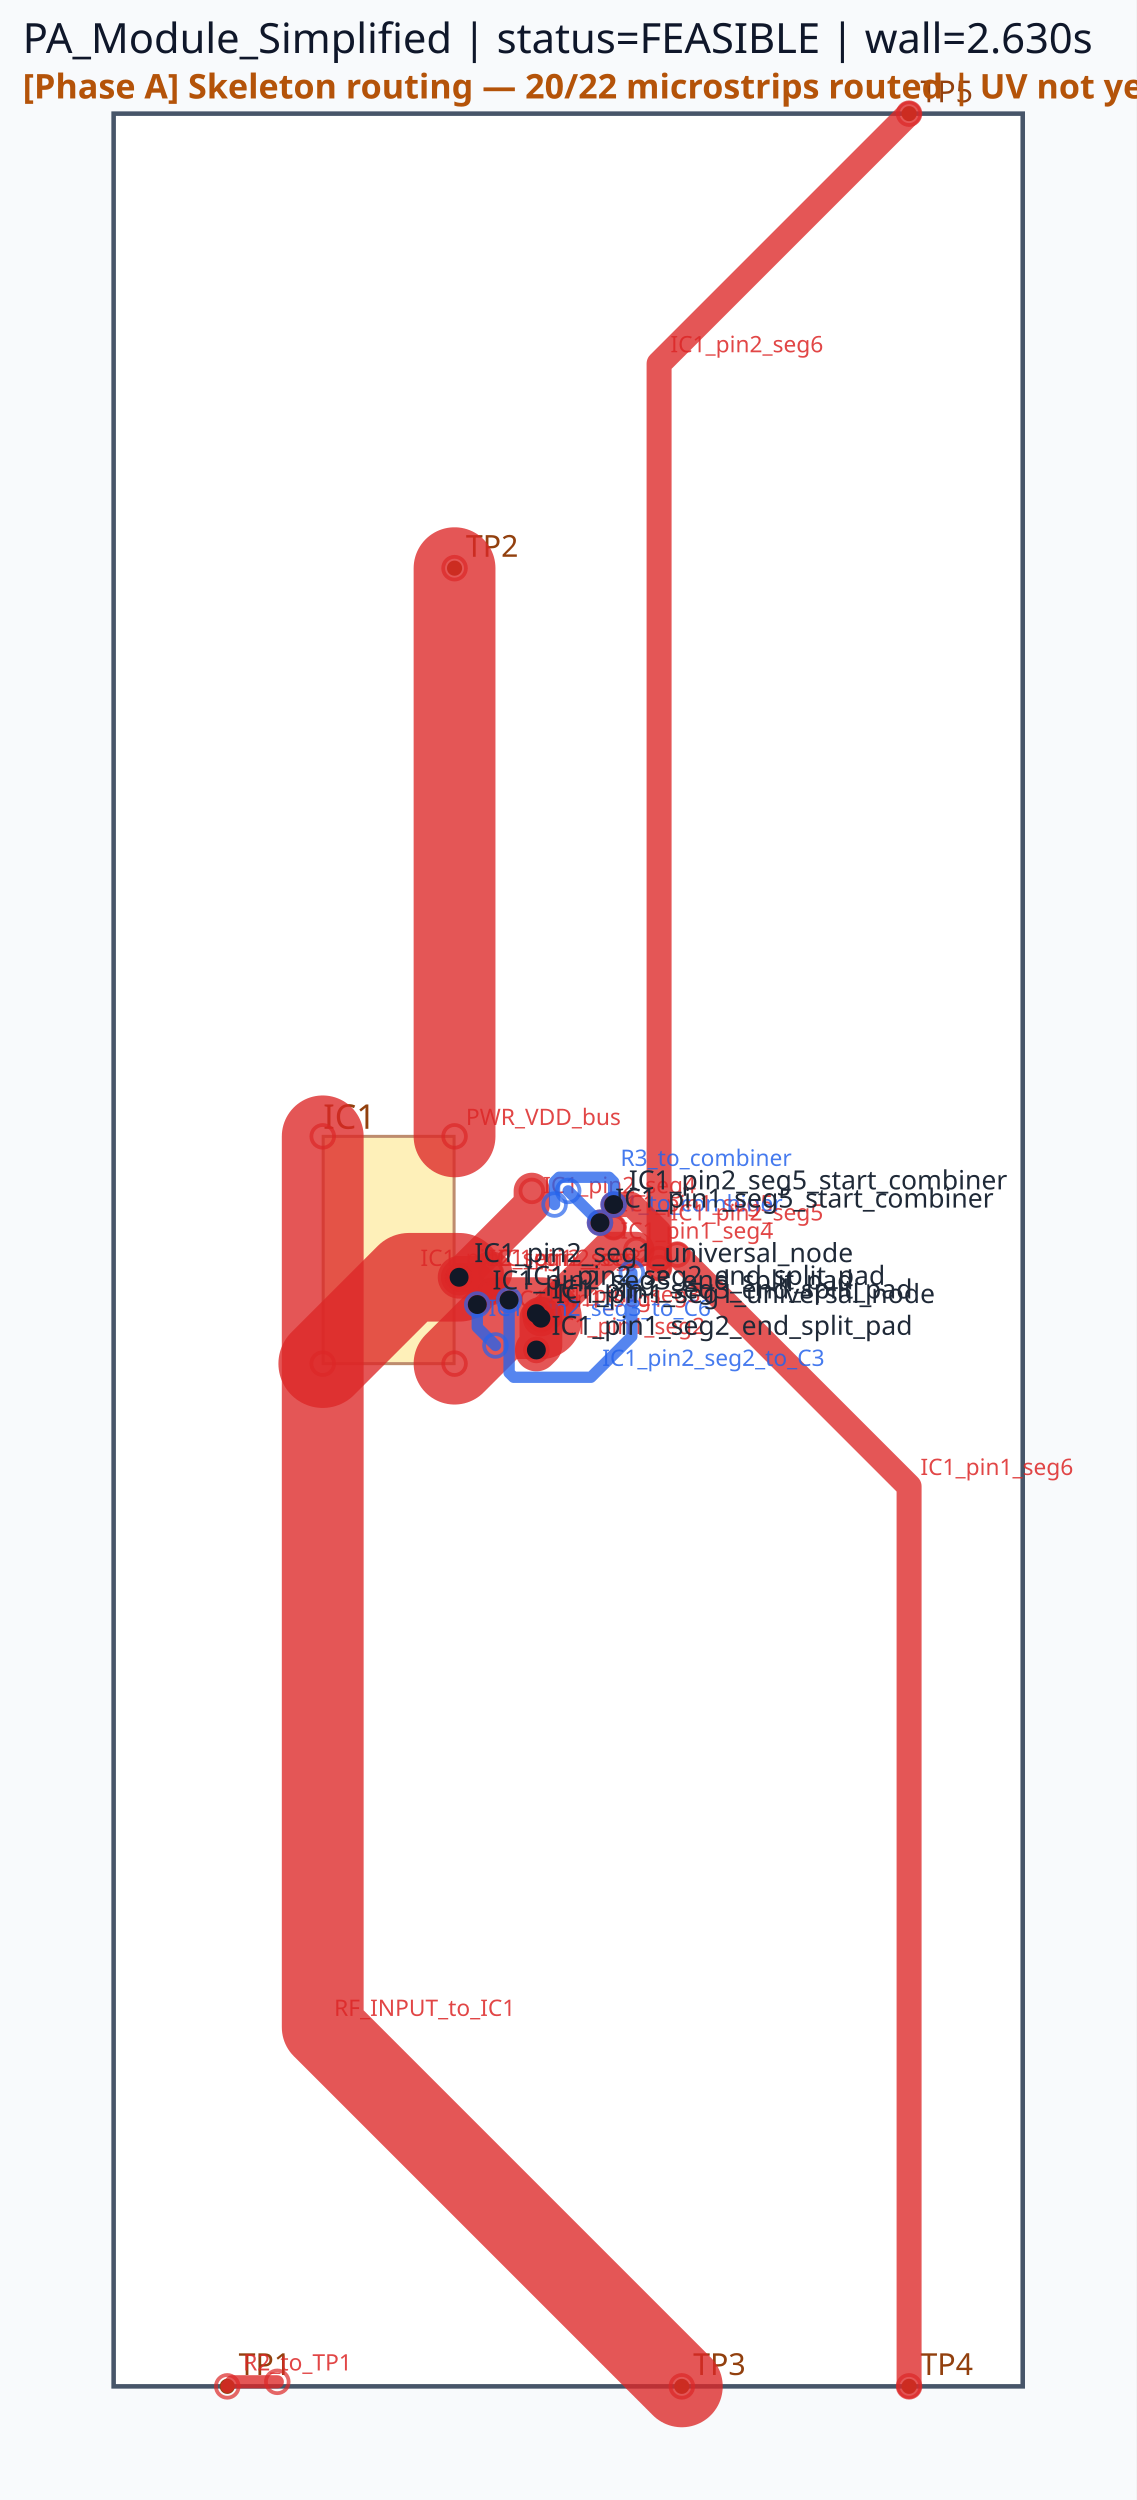
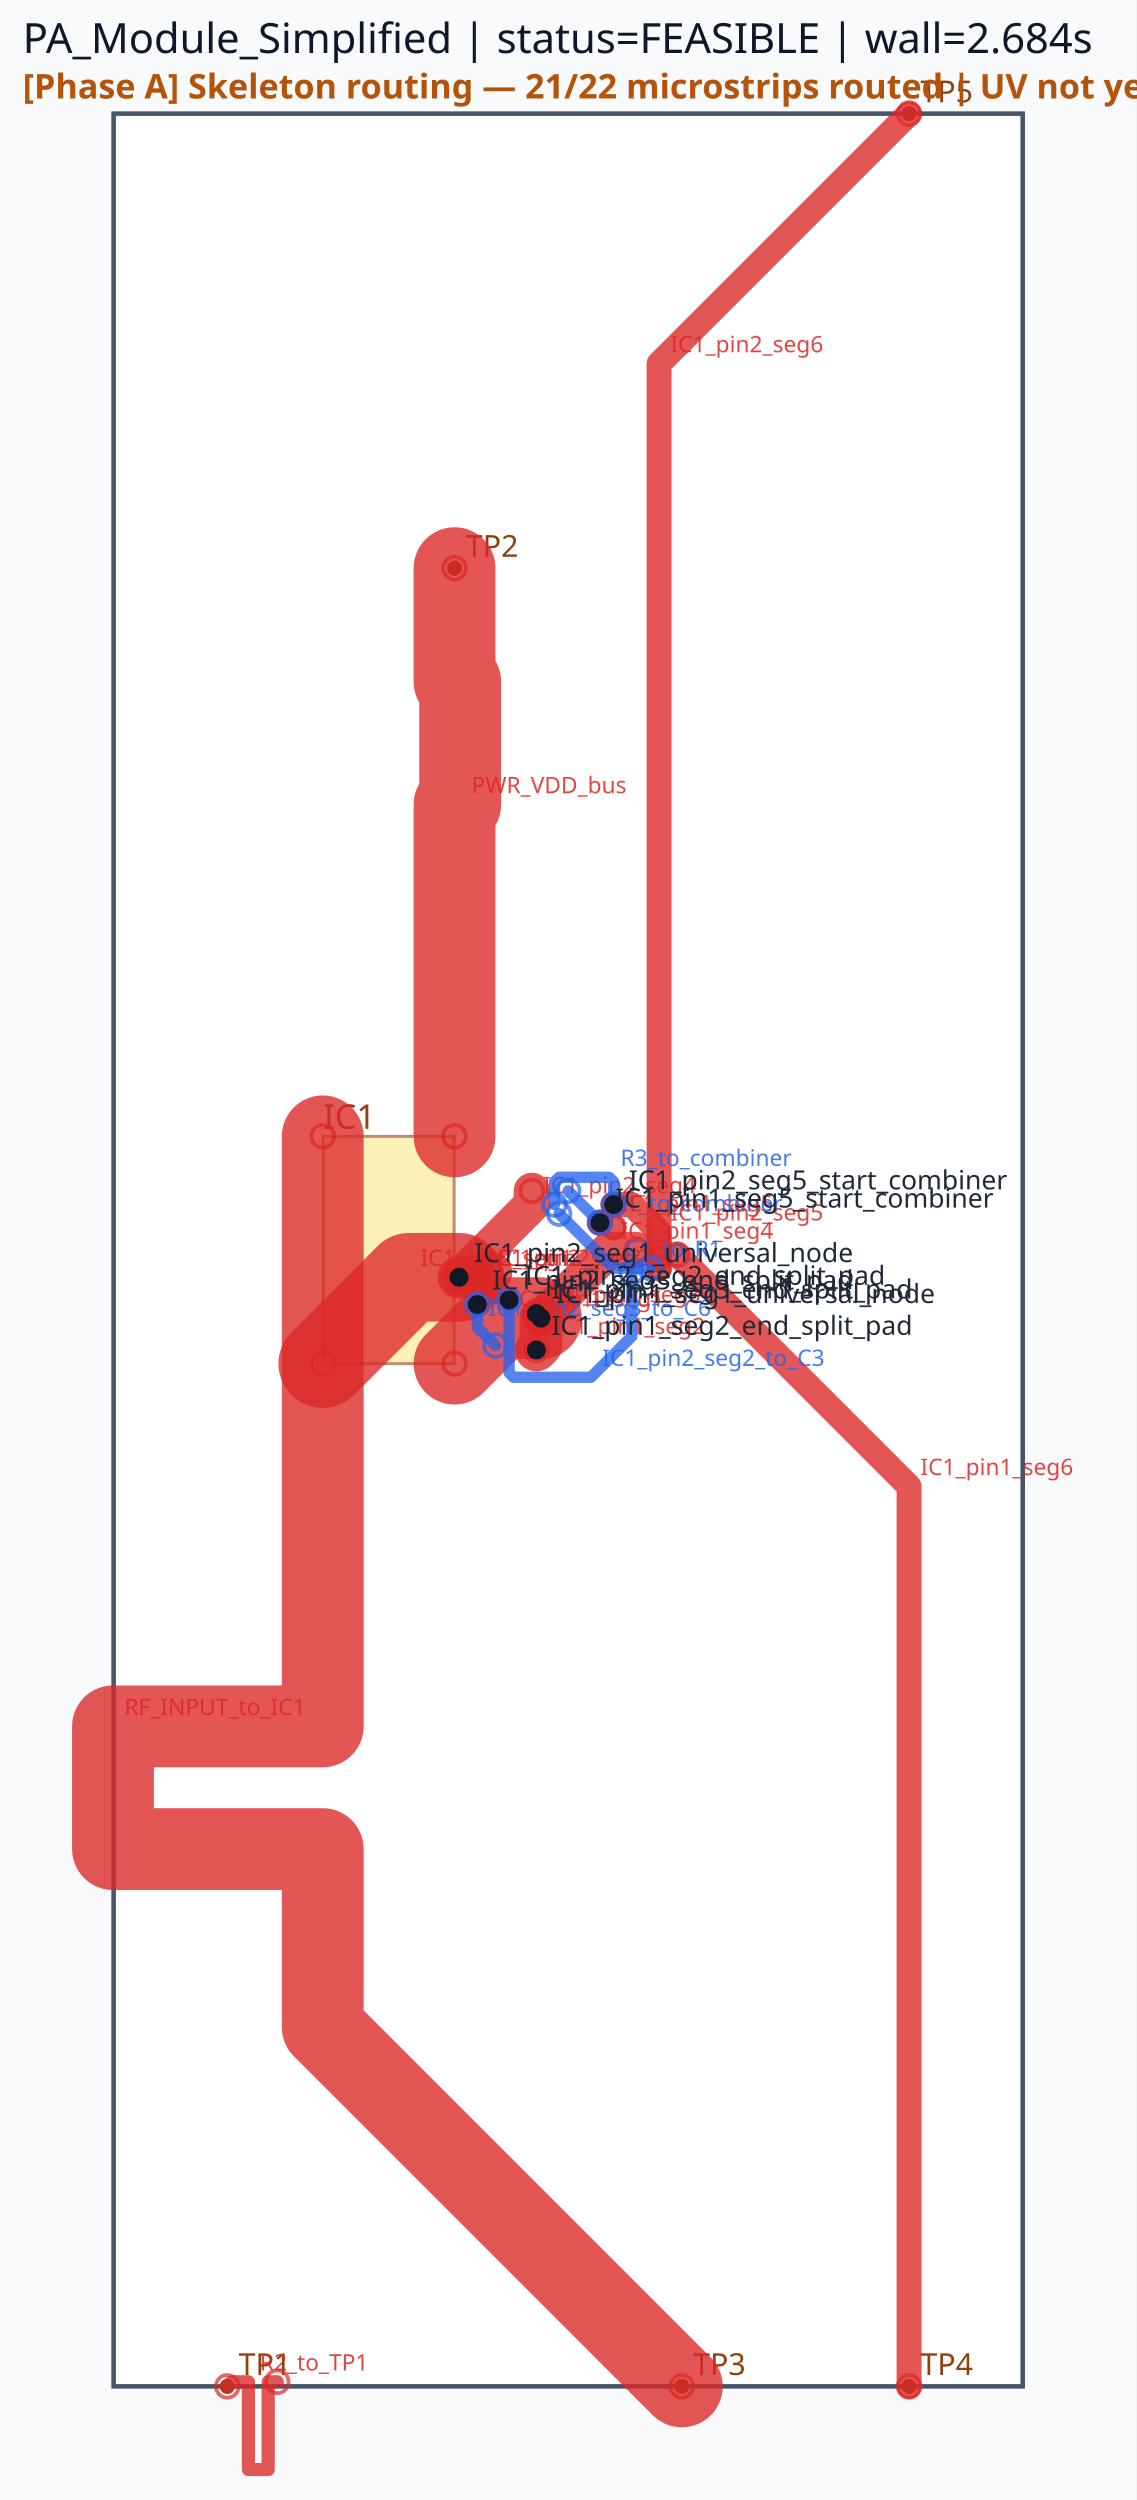
<svg xmlns="http://www.w3.org/2000/svg" viewBox="0 0 300.0 660.0" width="300.0" height="660.0">
  <rect x="0" y="0" width="100%" height="100%" fill="#f8fafc" />
  <rect x="30.00" y="30.00" width="240.00" height="600.00" fill="#ffffff" stroke="#475569" stroke-width="1.2" />
  <rect x="85.32" y="300.00" width="34.56" height="60.00" fill="#fde68a" stroke="#92400e" stroke-width="0.8" opacity="0.6" />
  <text x="85.32" y="298.00" font-family="sans-serif" font-size="9" fill="#92400e">IC1</text>
  <circle cx="60.00" cy="630.00" r="2" fill="#92400e" />
  <text x="63.00" y="627.00" font-family="sans-serif" font-size="8" fill="#92400e">TP1</text>
  <circle cx="120.00" cy="150.00" r="2" fill="#92400e" />
  <text x="123.00" y="147.00" font-family="sans-serif" font-size="8" fill="#92400e">TP2</text>
  <circle cx="180.00" cy="630.00" r="2" fill="#92400e" />
  <text x="183.00" y="627.00" font-family="sans-serif" font-size="8" fill="#92400e">TP3</text>
  <circle cx="240.00" cy="630.00" r="2" fill="#92400e" />
  <text x="243.00" y="627.00" font-family="sans-serif" font-size="8" fill="#92400e">TP4</text>
  <circle cx="240.00" cy="30.00" r="2" fill="#92400e" />
  <text x="243.00" y="27.00" font-family="sans-serif" font-size="8" fill="#92400e">TP5</text>
  <polyline points="85.20,360.00 108.00,337.20 121.20,337.20" fill="none" stroke="#dc2626" stroke-width="23.40" stroke-linecap="round" stroke-linejoin="round" opacity="0.78" />
  <circle cx="85.20" cy="360.00" r="3" fill="none" stroke="#dc2626" stroke-width="1.0" opacity="0.7" />
  <circle cx="121.20" cy="337.20" r="3" fill="none" stroke="#dc2626" stroke-width="1.0" opacity="0.7" />
  <text x="111.00" y="334.20" font-family="sans-serif" font-size="6" fill="#dc2626" opacity="0.85">IC1_pin2_seg1</text>
  <polyline points="120.00,360.00 132.00,348.00 142.80,348.00" fill="none" stroke="#dc2626" stroke-width="21.60" stroke-linecap="round" stroke-linejoin="round" opacity="0.78" />
  <circle cx="120.00" cy="360.00" r="3" fill="none" stroke="#dc2626" stroke-width="1.0" opacity="0.7" />
  <circle cx="142.80" cy="348.00" r="3" fill="none" stroke="#dc2626" stroke-width="1.0" opacity="0.7" />
  <text x="135.00" y="345.00" font-family="sans-serif" font-size="6" fill="#dc2626" opacity="0.85">IC1_pin1_seg1</text>
  <polyline points="142.80,348.00 160.80,330.00 168.00,330.00" fill="none" stroke="#dc2626" stroke-width="9.60" stroke-linecap="round" stroke-linejoin="round" opacity="0.78" />
  <circle cx="142.80" cy="348.00" r="3" fill="none" stroke="#dc2626" stroke-width="1.0" opacity="0.7" />
  <circle cx="168.00" cy="330.00" r="3" fill="none" stroke="#dc2626" stroke-width="1.0" opacity="0.7" />
  <text x="163.80" y="327.00" font-family="sans-serif" font-size="6" fill="#dc2626" opacity="0.85">IC1_pin1_seg4</text>
  <polyline points="121.20,337.20 140.40,318.00 140.40,314.40" fill="none" stroke="#dc2626" stroke-width="9.60" stroke-linecap="round" stroke-linejoin="round" opacity="0.78" />
  <circle cx="121.20" cy="337.20" r="3" fill="none" stroke="#dc2626" stroke-width="1.0" opacity="0.7" />
  <circle cx="140.40" cy="314.40" r="3" fill="none" stroke="#dc2626" stroke-width="1.0" opacity="0.7" />
  <text x="143.40" y="315.00" font-family="sans-serif" font-size="6" fill="#dc2626" opacity="0.85">IC1_pin2_seg4</text>
  <polyline points="121.20,337.20 128.40,337.20 129.60,336.00" fill="none" stroke="#dc2626" stroke-width="11.28" stroke-linecap="round" stroke-linejoin="round" opacity="0.78" />
  <circle cx="121.20" cy="337.20" r="3" fill="none" stroke="#dc2626" stroke-width="1.0" opacity="0.7" />
  <circle cx="129.60" cy="336.00" r="3" fill="none" stroke="#dc2626" stroke-width="1.0" opacity="0.7" />
  <text x="131.40" y="334.20" font-family="sans-serif" font-size="6" fill="#dc2626" opacity="0.85">IC1_pin2_seg2</text>
  <polyline points="158.40,322.80 160.80,322.80 162.00,324.00" fill="none" stroke="#dc2626" stroke-width="6.60" stroke-linecap="round" stroke-linejoin="round" opacity="0.78" />
  <circle cx="158.40" cy="322.80" r="3" fill="none" stroke="#dc2626" stroke-width="1.0" opacity="0.7" />
  <circle cx="162.00" cy="324.00" r="3" fill="none" stroke="#dc2626" stroke-width="1.0" opacity="0.7" />
  <text x="163.80" y="319.80" font-family="sans-serif" font-size="6" fill="#dc2626" opacity="0.85">IC1_pin1_seg5</text>
  <polyline points="121.20,337.20 126.00,337.20 129.60,340.80" fill="none" stroke="#dc2626" stroke-width="7.62" stroke-linecap="round" stroke-linejoin="round" opacity="0.78" />
  <circle cx="121.20" cy="337.20" r="3" fill="none" stroke="#dc2626" stroke-width="1.0" opacity="0.7" />
  <circle cx="129.60" cy="340.80" r="3" fill="none" stroke="#dc2626" stroke-width="1.0" opacity="0.7" />
  <text x="129.00" y="334.20" font-family="sans-serif" font-size="6" fill="#dc2626" opacity="0.85">IC1_pin2_seg3</text>
-   <polyline points="180.00,630.00 85.20,535.20 85.20,300.00" fill="none" stroke="#dc2626" stroke-width="21.60" stroke-linecap="round" stroke-linejoin="round" opacity="0.78" />
+   <polyline points="180.00,630.00 85.20,535.20 85.20,488.16 29.83,488.16 29.83,455.76 85.20,455.76 85.20,347.04 85.20,300.00" fill="none" stroke="#dc2626" stroke-width="21.60" stroke-linecap="round" stroke-linejoin="round" opacity="0.78" />
  <circle cx="180.00" cy="630.00" r="3" fill="none" stroke="#dc2626" stroke-width="1.0" opacity="0.7" />
  <circle cx="85.20" cy="300.00" r="3" fill="none" stroke="#dc2626" stroke-width="1.0" opacity="0.7" />
-   <text x="88.20" y="532.20" font-family="sans-serif" font-size="6" fill="#dc2626" opacity="0.85">RF_INPUT_to_IC1</text>
-   <polyline points="120.00,150.00 120.00,300.00" fill="none" stroke="#dc2626" stroke-width="21.60" stroke-linecap="round" stroke-linejoin="round" opacity="0.78" />
+   <text x="32.83" y="452.76" font-family="sans-serif" font-size="6" fill="#dc2626" opacity="0.85">RF_INPUT_to_IC1</text>
+   <polyline points="120.00,150.00 120.00,180.00 121.50,180.00 121.50,212.40 120.00,212.40 120.00,270.00 120.00,300.00" fill="none" stroke="#dc2626" stroke-width="21.60" stroke-linecap="round" stroke-linejoin="round" opacity="0.78" />
  <circle cx="120.00" cy="150.00" r="3" fill="none" stroke="#dc2626" stroke-width="1.0" opacity="0.7" />
  <circle cx="120.00" cy="300.00" r="3" fill="none" stroke="#dc2626" stroke-width="1.0" opacity="0.7" />
-   <text x="123.00" y="297.00" font-family="sans-serif" font-size="6" fill="#dc2626" opacity="0.85">PWR_VDD_bus</text>
+   <text x="124.50" y="209.40" font-family="sans-serif" font-size="6" fill="#dc2626" opacity="0.85">PWR_VDD_bus</text>
  <polyline points="178.80,331.20 240.00,392.40 240.00,630.00" fill="none" stroke="#dc2626" stroke-width="6.60" stroke-linecap="round" stroke-linejoin="round" opacity="0.78" />
  <circle cx="178.80" cy="331.20" r="3" fill="none" stroke="#dc2626" stroke-width="1.0" opacity="0.7" />
  <circle cx="240.00" cy="630.00" r="3" fill="none" stroke="#dc2626" stroke-width="1.0" opacity="0.7" />
  <text x="243.00" y="389.40" font-family="sans-serif" font-size="6" fill="#dc2626" opacity="0.85">IC1_pin1_seg6</text>
  <polyline points="174.00,332.40 174.00,96.00 240.00,30.00" fill="none" stroke="#dc2626" stroke-width="6.60" stroke-linecap="round" stroke-linejoin="round" opacity="0.78" />
  <circle cx="174.00" cy="332.40" r="3" fill="none" stroke="#dc2626" stroke-width="1.0" opacity="0.7" />
  <circle cx="240.00" cy="30.00" r="3" fill="none" stroke="#dc2626" stroke-width="1.0" opacity="0.7" />
  <text x="177.00" y="93.00" font-family="sans-serif" font-size="6" fill="#dc2626" opacity="0.85">IC1_pin2_seg6</text>
-   <polyline points="73.20,628.80 61.20,628.80 60.00,630.00" fill="none" stroke="#dc2626" stroke-width="3.48" stroke-linecap="round" stroke-linejoin="round" opacity="0.78" />
+   <polyline points="73.20,628.80 70.80,628.80 70.80,651.95 65.58,651.95 65.58,628.80 63.60,628.80 61.20,628.80 60.00,630.00" fill="none" stroke="#dc2626" stroke-width="3.48" stroke-linecap="round" stroke-linejoin="round" opacity="0.78" />
  <circle cx="73.20" cy="628.80" r="3" fill="none" stroke="#dc2626" stroke-width="1.0" opacity="0.7" />
  <circle cx="60.00" cy="630.00" r="3" fill="none" stroke="#dc2626" stroke-width="1.0" opacity="0.7" />
-   <text x="64.20" y="625.80" font-family="sans-serif" font-size="6" fill="#dc2626" opacity="0.85">R2_to_TP1</text>
+   <text x="68.58" y="625.80" font-family="sans-serif" font-size="6" fill="#dc2626" opacity="0.85">R2_to_TP1</text>
  <polyline points="150.00,314.40 158.40,322.80" fill="none" stroke="#2563eb" stroke-width="3.00" stroke-linecap="round" stroke-linejoin="round" opacity="0.78" />
  <circle cx="150.00" cy="314.40" r="3" fill="none" stroke="#2563eb" stroke-width="1.0" opacity="0.7" />
  <circle cx="158.40" cy="322.80" r="3" fill="none" stroke="#2563eb" stroke-width="1.0" opacity="0.7" />
  <text x="161.40" y="319.80" font-family="sans-serif" font-size="6" fill="#2563eb" opacity="0.85">R1_to_combiner</text>
  <polyline points="126.00,344.40 126.00,350.40 130.80,355.20" fill="none" stroke="#2563eb" stroke-width="3.00" stroke-linecap="round" stroke-linejoin="round" opacity="0.78" />
  <circle cx="126.00" cy="344.40" r="3" fill="none" stroke="#2563eb" stroke-width="1.0" opacity="0.7" />
  <circle cx="130.80" cy="355.20" r="3" fill="none" stroke="#2563eb" stroke-width="1.0" opacity="0.7" />
  <text x="129.00" y="347.40" font-family="sans-serif" font-size="6" fill="#2563eb" opacity="0.85">IC1_pin2_seg3_to_C6</text>
  <polyline points="162.00,318.00 166.80,318.00 174.00,325.20 174.00,334.80" fill="none" stroke="#dc2626" stroke-width="6.60" stroke-linecap="round" stroke-linejoin="round" opacity="0.78" />
  <circle cx="162.00" cy="318.00" r="3" fill="none" stroke="#dc2626" stroke-width="1.0" opacity="0.7" />
  <circle cx="174.00" cy="334.80" r="3" fill="none" stroke="#dc2626" stroke-width="1.0" opacity="0.7" />
  <text x="177.00" y="322.20" font-family="sans-serif" font-size="6" fill="#dc2626" opacity="0.85">IC1_pin2_seg5</text>
  <polyline points="142.80,348.00 141.60,346.80" fill="none" stroke="#dc2626" stroke-width="7.62" stroke-linecap="round" stroke-linejoin="round" opacity="0.78" />
  <circle cx="142.80" cy="348.00" r="3" fill="none" stroke="#dc2626" stroke-width="1.0" opacity="0.7" />
  <circle cx="141.60" cy="346.80" r="3" fill="none" stroke="#dc2626" stroke-width="1.0" opacity="0.7" />
  <text x="144.60" y="343.80" font-family="sans-serif" font-size="6" fill="#dc2626" opacity="0.85">IC1_pin1_seg3</text>
  <polyline points="142.80,348.00 142.80,355.20 141.60,356.40" fill="none" stroke="#dc2626" stroke-width="11.28" stroke-linecap="round" stroke-linejoin="round" opacity="0.78" />
  <circle cx="142.80" cy="348.00" r="3" fill="none" stroke="#dc2626" stroke-width="1.0" opacity="0.7" />
  <circle cx="141.60" cy="356.40" r="3" fill="none" stroke="#dc2626" stroke-width="1.0" opacity="0.7" />
  <text x="145.80" y="352.20" font-family="sans-serif" font-size="6" fill="#dc2626" opacity="0.85">IC1_pin1_seg2</text>
  <polyline points="134.40,343.20 134.40,362.40 135.60,363.60 156.00,363.60 166.80,352.80 166.80,336.00" fill="none" stroke="#2563eb" stroke-width="3.00" stroke-linecap="round" stroke-linejoin="round" opacity="0.78" />
  <circle cx="134.40" cy="343.20" r="3" fill="none" stroke="#2563eb" stroke-width="1.0" opacity="0.7" />
  <circle cx="166.80" cy="336.00" r="3" fill="none" stroke="#2563eb" stroke-width="1.0" opacity="0.7" />
  <text x="159.00" y="360.60" font-family="sans-serif" font-size="6" fill="#2563eb" opacity="0.85">IC1_pin2_seg2_to_C3</text>
  <polyline points="146.40,318.00 146.40,312.00 147.60,310.80 160.80,310.80 162.00,312.00 162.00,318.00" fill="none" stroke="#2563eb" stroke-width="3.00" stroke-linecap="round" stroke-linejoin="round" opacity="0.78" />
  <circle cx="146.40" cy="318.00" r="3" fill="none" stroke="#2563eb" stroke-width="1.0" opacity="0.7" />
  <circle cx="162.00" cy="318.00" r="3" fill="none" stroke="#2563eb" stroke-width="1.0" opacity="0.7" />
  <text x="163.80" y="307.80" font-family="sans-serif" font-size="6" fill="#2563eb" opacity="0.85">R3_to_combiner</text>
+   <polyline points="171.60,334.80 162.00,334.80 147.60,320.40" fill="none" stroke="#2563eb" stroke-width="3.00" stroke-linecap="round" stroke-linejoin="round" opacity="0.78" />
+   <circle cx="171.60" cy="334.80" r="3" fill="none" stroke="#2563eb" stroke-width="1.0" opacity="0.7" />
+   <circle cx="147.60" cy="320.40" r="3" fill="none" stroke="#2563eb" stroke-width="1.0" opacity="0.7" />
+   <text x="165.00" y="331.80" font-family="sans-serif" font-size="6" fill="#2563eb" opacity="0.85">C1_to_R1</text>
  <circle cx="142.80" cy="348.00" r="2.5" fill="#111827" />
  <text x="146.80" y="344.00" font-family="sans-serif" font-size="7" fill="#1f2937">IC1_pin1_seg1_universal_node</text>
  <circle cx="141.60" cy="356.40" r="2.5" fill="#111827" />
  <text x="145.60" y="352.40" font-family="sans-serif" font-size="7" fill="#1f2937">IC1_pin1_seg2_end_split_pad</text>
  <circle cx="141.60" cy="346.80" r="2.5" fill="#111827" />
  <text x="145.60" y="342.80" font-family="sans-serif" font-size="7" fill="#1f2937">IC1_pin1_seg3_end_split_pad</text>
  <circle cx="158.40" cy="322.80" r="2.5" fill="#111827" />
  <text x="162.40" y="318.80" font-family="sans-serif" font-size="7" fill="#1f2937">IC1_pin1_seg5_start_combiner</text>
  <circle cx="121.20" cy="337.20" r="2.5" fill="#111827" />
  <text x="125.20" y="333.20" font-family="sans-serif" font-size="7" fill="#1f2937">IC1_pin2_seg1_universal_node</text>
  <circle cx="134.40" cy="343.20" r="2.5" fill="#111827" />
  <text x="138.40" y="339.20" font-family="sans-serif" font-size="7" fill="#1f2937">IC1_pin2_seg2_end_split_pad</text>
  <circle cx="126.00" cy="344.40" r="2.5" fill="#111827" />
  <text x="130.00" y="340.40" font-family="sans-serif" font-size="7" fill="#1f2937">IC1_pin2_seg3_end_split_pad</text>
  <circle cx="162.00" cy="318.00" r="2.5" fill="#111827" />
  <text x="166.00" y="314.00" font-family="sans-serif" font-size="7" fill="#1f2937">IC1_pin2_seg5_start_combiner</text>
-   <text x="6" y="14" font-family="sans-serif" font-size="11" fill="#0f172a">PA_Module_Simplified | status=FEASIBLE | wall=2.630s</text>
-   <text x="6" y="26" font-family="sans-serif" font-size="9" font-weight="bold" fill="#b45309">[Phase A] Skeleton routing — 20/22 microstrips routed | UV not yet placed</text>
+   <text x="6" y="14" font-family="sans-serif" font-size="11" fill="#0f172a">PA_Module_Simplified | status=FEASIBLE | wall=2.684s</text>
+   <text x="6" y="26" font-family="sans-serif" font-size="9" font-weight="bold" fill="#b45309">[Phase A] Skeleton routing — 21/22 microstrips routed | UV not yet placed</text>
</svg>
